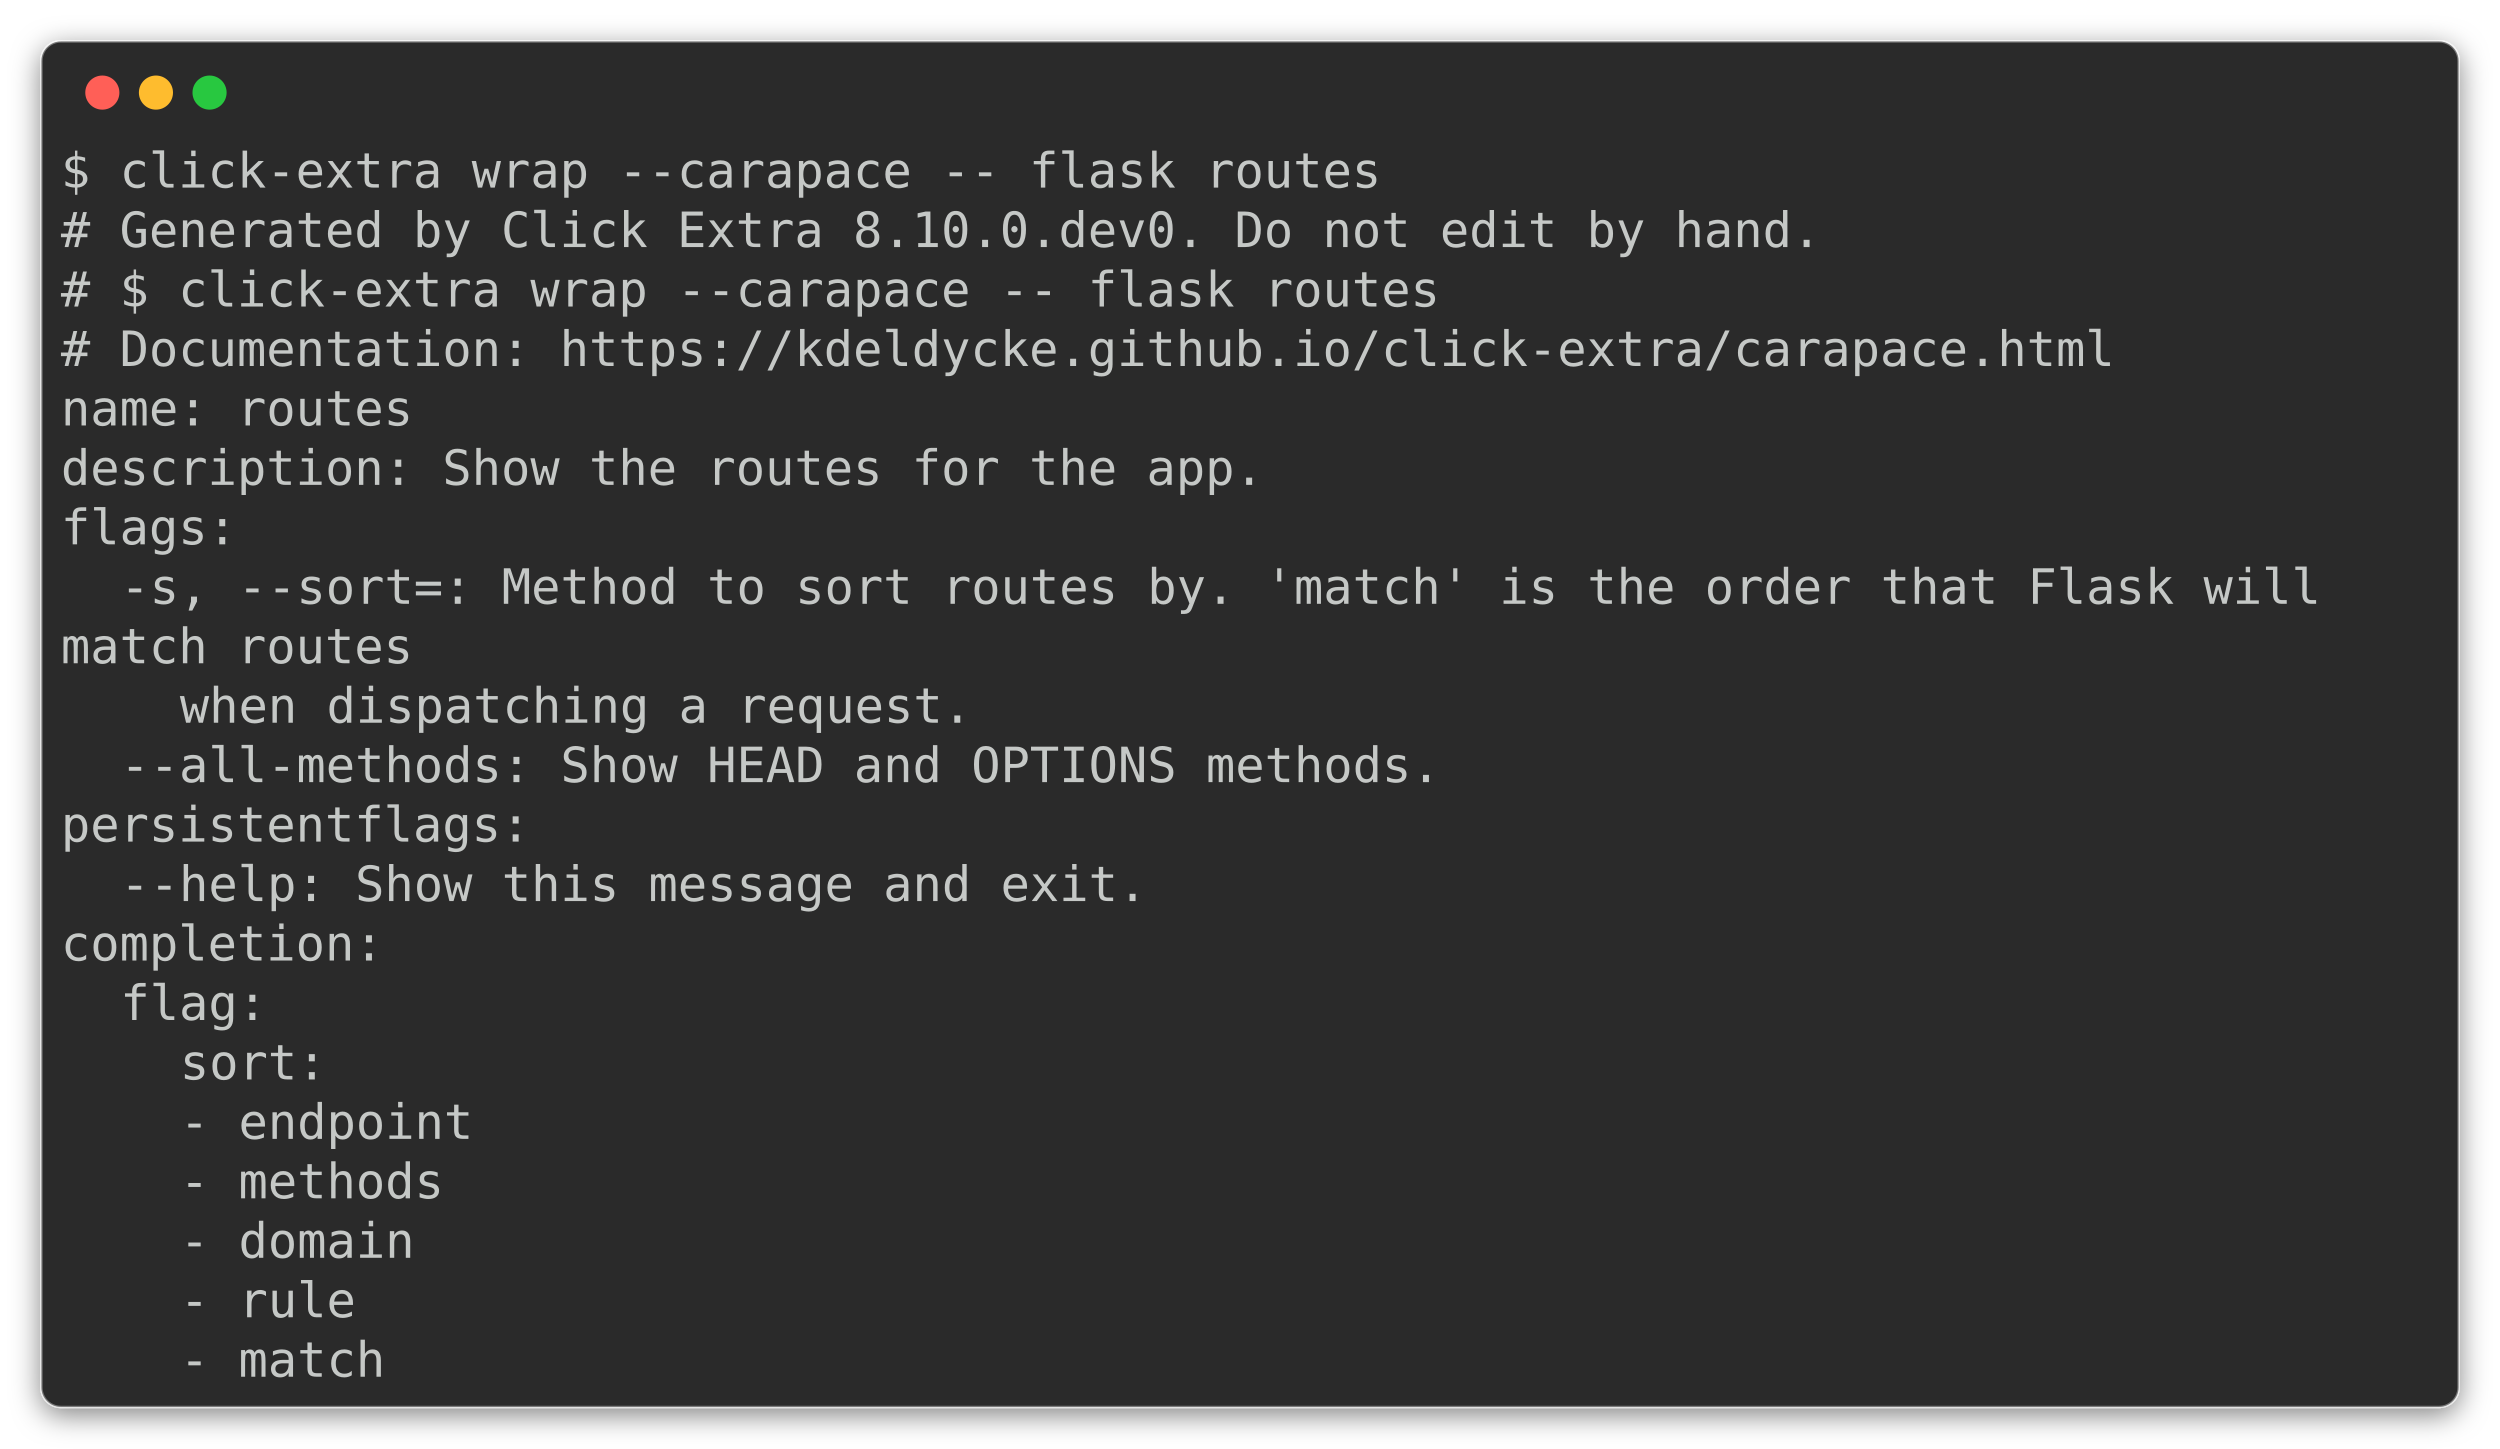
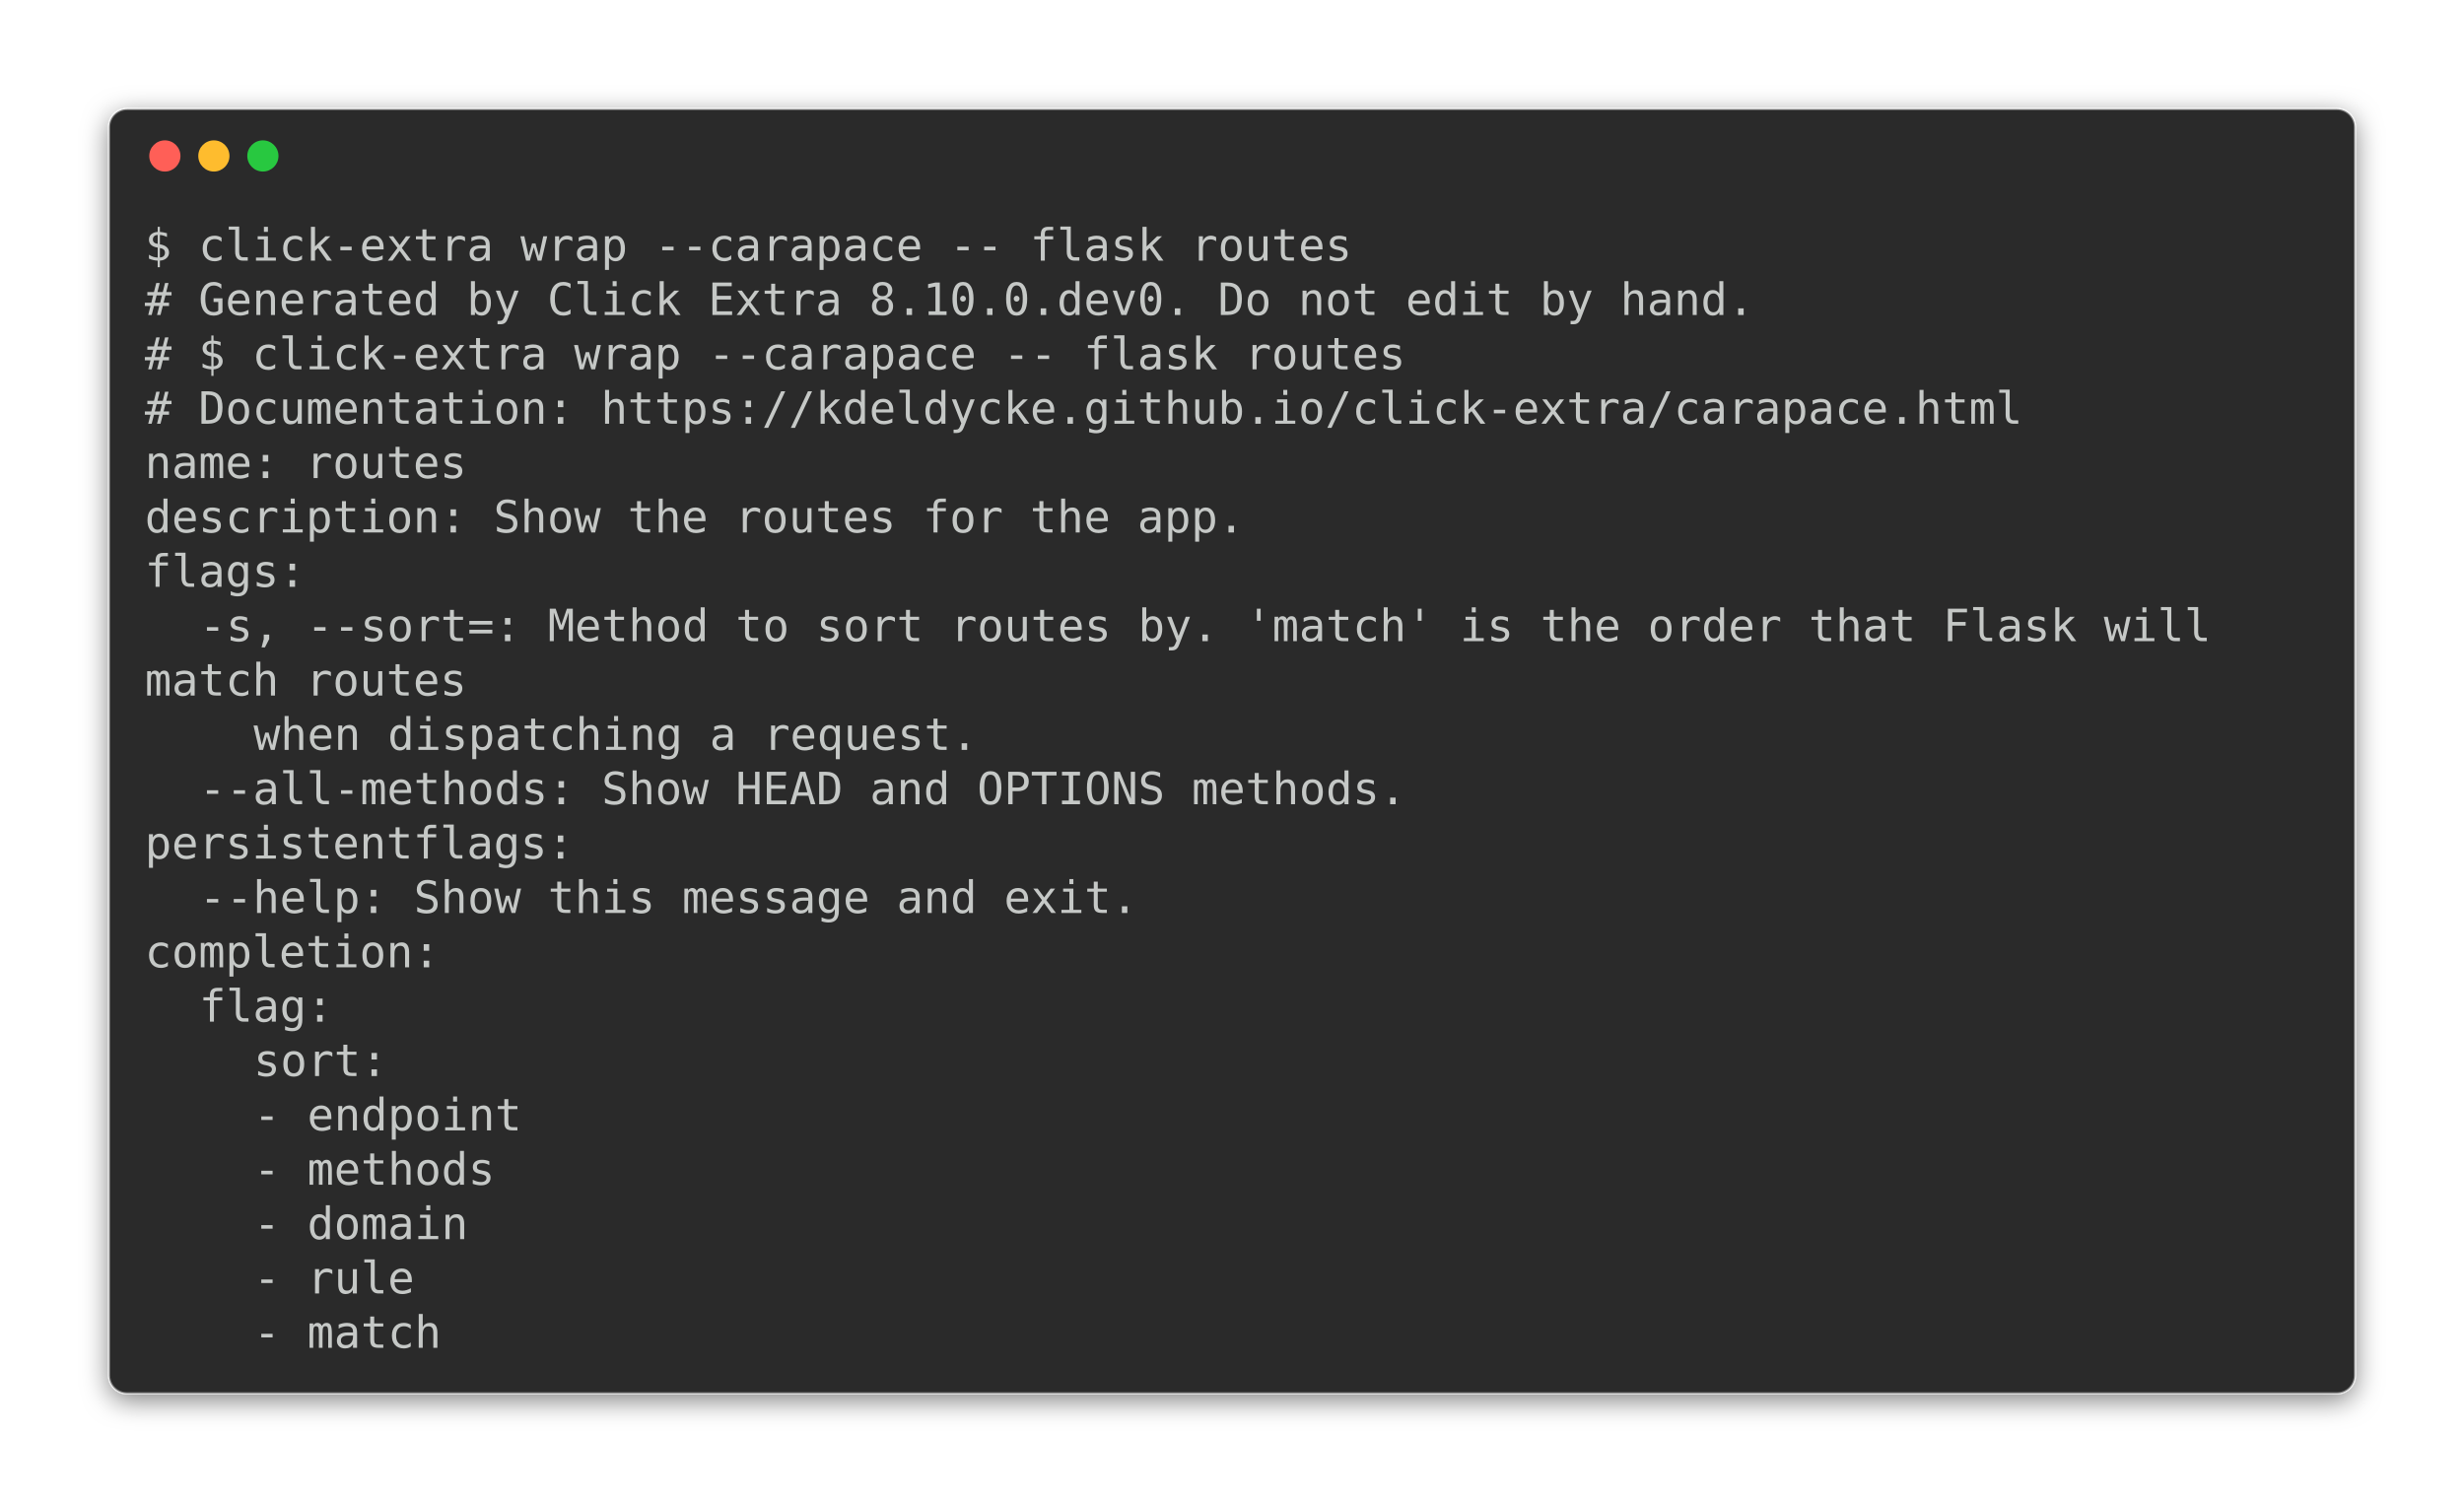
- <svg xmlns="http://www.w3.org/2000/svg" class="rich-terminal" viewBox="0 0 1026 594.4">
+ <svg xmlns="http://www.w3.org/2000/svg" class="rich-terminal" viewBox="0 0 1106 674.4">
  <style>

    @font-face {
        font-family: "Fira Code";
        src: local("FiraCode-Regular"),
                url("https://cdnjs.cloudflare.com/ajax/libs/firacode/6.2.0/woff2/FiraCode-Regular.woff2") format("woff2"),
                url("https://cdnjs.cloudflare.com/ajax/libs/firacode/6.2.0/woff/FiraCode-Regular.woff") format("woff");
        font-style: normal;
        font-weight: 400;
    }
    @font-face {
        font-family: "Fira Code";
        src: local("FiraCode-Bold"),
                url("https://cdnjs.cloudflare.com/ajax/libs/firacode/6.2.0/woff2/FiraCode-Bold.woff2") format("woff2"),
                url("https://cdnjs.cloudflare.com/ajax/libs/firacode/6.2.0/woff/FiraCode-Bold.woff") format("woff");
        font-style: bold;
        font-weight: 700;
    }

    .wrap-carapace-screen-matrix {
        font-family: Fira Code, monospace;
        font-size: 20px;
        line-height: 24.4px;
        font-variant-east-asian: full-width;
    }

    .wrap-carapace-screen-title {
        font-size: 18px;
        font-weight: bold;
        font-family: arial;
    }

    .wrap-carapace-screen-r1 { fill: #c5c8c6 }
    </style>
  <defs>
    <clipPath id="wrap-carapace-screen-clip-terminal">
      <rect x="0" y="0" width="975.0" height="511.4" />
    </clipPath>
    <clipPath id="wrap-carapace-screen-line-0">
      <rect x="0" y="1.5" width="976" height="24.65" />
    </clipPath>
    <clipPath id="wrap-carapace-screen-line-1">
      <rect x="0" y="25.9" width="976" height="24.65" />
    </clipPath>
    <clipPath id="wrap-carapace-screen-line-2">
      <rect x="0" y="50.3" width="976" height="24.65" />
    </clipPath>
    <clipPath id="wrap-carapace-screen-line-3">
      <rect x="0" y="74.7" width="976" height="24.65" />
    </clipPath>
    <clipPath id="wrap-carapace-screen-line-4">
      <rect x="0" y="99.1" width="976" height="24.65" />
    </clipPath>
    <clipPath id="wrap-carapace-screen-line-5">
      <rect x="0" y="123.5" width="976" height="24.65" />
    </clipPath>
    <clipPath id="wrap-carapace-screen-line-6">
      <rect x="0" y="147.9" width="976" height="24.65" />
    </clipPath>
    <clipPath id="wrap-carapace-screen-line-7">
      <rect x="0" y="172.3" width="976" height="24.65" />
    </clipPath>
    <clipPath id="wrap-carapace-screen-line-8">
      <rect x="0" y="196.7" width="976" height="24.65" />
    </clipPath>
    <clipPath id="wrap-carapace-screen-line-9">
      <rect x="0" y="221.1" width="976" height="24.65" />
    </clipPath>
    <clipPath id="wrap-carapace-screen-line-10">
      <rect x="0" y="245.5" width="976" height="24.65" />
    </clipPath>
    <clipPath id="wrap-carapace-screen-line-11">
      <rect x="0" y="269.9" width="976" height="24.65" />
    </clipPath>
    <clipPath id="wrap-carapace-screen-line-12">
      <rect x="0" y="294.3" width="976" height="24.65" />
    </clipPath>
    <clipPath id="wrap-carapace-screen-line-13">
      <rect x="0" y="318.7" width="976" height="24.65" />
    </clipPath>
    <clipPath id="wrap-carapace-screen-line-14">
      <rect x="0" y="343.1" width="976" height="24.65" />
    </clipPath>
    <clipPath id="wrap-carapace-screen-line-15">
      <rect x="0" y="367.5" width="976" height="24.65" />
    </clipPath>
    <clipPath id="wrap-carapace-screen-line-16">
      <rect x="0" y="391.9" width="976" height="24.65" />
    </clipPath>
    <clipPath id="wrap-carapace-screen-line-17">
      <rect x="0" y="416.3" width="976" height="24.65" />
    </clipPath>
    <clipPath id="wrap-carapace-screen-line-18">
      <rect x="0" y="440.7" width="976" height="24.65" />
    </clipPath>
    <clipPath id="wrap-carapace-screen-line-19">
      <rect x="0" y="465.1" width="976" height="24.65" />
    </clipPath>
    <filter id="wrap-carapace-screen-shadow" x="-50%" y="-50%" width="200%" height="200%">
      <feDropShadow dx="0" dy="3" stdDeviation="6" flood-color="rgba(0,0,0,0.5)" />
    </filter>
  </defs>
-   <g transform="translate(16, 16)">
-     <rect fill="#292929" stroke="rgba(255,255,255,0.35)" stroke-width="1" x="1" y="1" width="992" height="560.4" rx="8" filter="url(#wrap-carapace-screen-shadow)" />
+   <g transform="translate(48, 48)">
+     <rect fill="#292929" stroke="rgba(255,255,255,0.35)" stroke-width="1" x="1" y="1" width="1008" height="576.4" rx="8" filter="url(#wrap-carapace-screen-shadow)" />
    <g transform="translate(26,22)">
      <circle cx="0" cy="0" r="7" fill="#ff5f57" />
      <circle cx="22" cy="0" r="7" fill="#febc2e" />
      <circle cx="44" cy="0" r="7" fill="#28c840" />
    </g>
-     <g transform="translate(9, 41)" clip-path="url(#wrap-carapace-screen-clip-terminal)">
+     <g transform="translate(17, 49)" clip-path="url(#wrap-carapace-screen-clip-terminal)">
      <g class="wrap-carapace-screen-matrix">
        <text class="wrap-carapace-screen-r1" x="0" y="20" textLength="549" clip-path="url(#wrap-carapace-screen-line-0)">$ click-extra wrap --carapace -- flask routes</text>
        <text class="wrap-carapace-screen-r1" x="976" y="20" textLength="12.2" clip-path="url(#wrap-carapace-screen-line-0)">
</text>
        <text class="wrap-carapace-screen-r1" x="0" y="44.4" textLength="732" clip-path="url(#wrap-carapace-screen-line-1)"># Generated by Click Extra 8.10.0.dev0. Do not edit by hand.</text>
        <text class="wrap-carapace-screen-r1" x="976" y="44.4" textLength="12.2" clip-path="url(#wrap-carapace-screen-line-1)">
</text>
        <text class="wrap-carapace-screen-r1" x="0" y="68.8" textLength="573.4" clip-path="url(#wrap-carapace-screen-line-2)"># $ click-extra wrap --carapace -- flask routes</text>
        <text class="wrap-carapace-screen-r1" x="976" y="68.8" textLength="12.2" clip-path="url(#wrap-carapace-screen-line-2)">
</text>
        <text class="wrap-carapace-screen-r1" x="0" y="93.2" textLength="854" clip-path="url(#wrap-carapace-screen-line-3)"># Documentation: https://kdeldycke.github.io/click-extra/carapace.html</text>
        <text class="wrap-carapace-screen-r1" x="976" y="93.2" textLength="12.2" clip-path="url(#wrap-carapace-screen-line-3)">
</text>
        <text class="wrap-carapace-screen-r1" x="0" y="117.6" textLength="146.4" clip-path="url(#wrap-carapace-screen-line-4)">name: routes</text>
        <text class="wrap-carapace-screen-r1" x="976" y="117.6" textLength="12.2" clip-path="url(#wrap-carapace-screen-line-4)">
</text>
        <text class="wrap-carapace-screen-r1" x="0" y="142" textLength="500.2" clip-path="url(#wrap-carapace-screen-line-5)">description: Show the routes for the app.</text>
        <text class="wrap-carapace-screen-r1" x="976" y="142" textLength="12.2" clip-path="url(#wrap-carapace-screen-line-5)">
</text>
        <text class="wrap-carapace-screen-r1" x="0" y="166.4" textLength="73.2" clip-path="url(#wrap-carapace-screen-line-6)">flags:</text>
        <text class="wrap-carapace-screen-r1" x="976" y="166.4" textLength="12.2" clip-path="url(#wrap-carapace-screen-line-6)">
</text>
        <text class="wrap-carapace-screen-r1" x="24.4" y="190.8" textLength="915" clip-path="url(#wrap-carapace-screen-line-7)">-s, --sort=: Method to sort routes by. 'match' is the order that Flask will</text>
        <text class="wrap-carapace-screen-r1" x="976" y="190.8" textLength="12.2" clip-path="url(#wrap-carapace-screen-line-7)">
</text>
        <text class="wrap-carapace-screen-r1" x="0" y="215.2" textLength="146.4" clip-path="url(#wrap-carapace-screen-line-8)">match routes</text>
        <text class="wrap-carapace-screen-r1" x="976" y="215.2" textLength="12.2" clip-path="url(#wrap-carapace-screen-line-8)">
</text>
        <text class="wrap-carapace-screen-r1" x="48.8" y="239.6" textLength="329.4" clip-path="url(#wrap-carapace-screen-line-9)">when dispatching a request.</text>
        <text class="wrap-carapace-screen-r1" x="976" y="239.6" textLength="12.2" clip-path="url(#wrap-carapace-screen-line-9)">
</text>
        <text class="wrap-carapace-screen-r1" x="24.4" y="264" textLength="549" clip-path="url(#wrap-carapace-screen-line-10)">--all-methods: Show HEAD and OPTIONS methods.</text>
        <text class="wrap-carapace-screen-r1" x="976" y="264" textLength="12.2" clip-path="url(#wrap-carapace-screen-line-10)">
</text>
        <text class="wrap-carapace-screen-r1" x="0" y="288.4" textLength="195.2" clip-path="url(#wrap-carapace-screen-line-11)">persistentflags:</text>
        <text class="wrap-carapace-screen-r1" x="976" y="288.4" textLength="12.2" clip-path="url(#wrap-carapace-screen-line-11)">
</text>
        <text class="wrap-carapace-screen-r1" x="24.4" y="312.8" textLength="427" clip-path="url(#wrap-carapace-screen-line-12)">--help: Show this message and exit.</text>
        <text class="wrap-carapace-screen-r1" x="976" y="312.8" textLength="12.2" clip-path="url(#wrap-carapace-screen-line-12)">
</text>
        <text class="wrap-carapace-screen-r1" x="0" y="337.2" textLength="134.2" clip-path="url(#wrap-carapace-screen-line-13)">completion:</text>
        <text class="wrap-carapace-screen-r1" x="976" y="337.2" textLength="12.2" clip-path="url(#wrap-carapace-screen-line-13)">
</text>
        <text class="wrap-carapace-screen-r1" x="24.4" y="361.6" textLength="61" clip-path="url(#wrap-carapace-screen-line-14)">flag:</text>
        <text class="wrap-carapace-screen-r1" x="976" y="361.6" textLength="12.2" clip-path="url(#wrap-carapace-screen-line-14)">
</text>
        <text class="wrap-carapace-screen-r1" x="48.8" y="386" textLength="61" clip-path="url(#wrap-carapace-screen-line-15)">sort:</text>
        <text class="wrap-carapace-screen-r1" x="976" y="386" textLength="12.2" clip-path="url(#wrap-carapace-screen-line-15)">
</text>
        <text class="wrap-carapace-screen-r1" x="48.8" y="410.4" textLength="122" clip-path="url(#wrap-carapace-screen-line-16)">- endpoint</text>
        <text class="wrap-carapace-screen-r1" x="976" y="410.4" textLength="12.2" clip-path="url(#wrap-carapace-screen-line-16)">
</text>
        <text class="wrap-carapace-screen-r1" x="48.8" y="434.8" textLength="109.8" clip-path="url(#wrap-carapace-screen-line-17)">- methods</text>
        <text class="wrap-carapace-screen-r1" x="976" y="434.8" textLength="12.2" clip-path="url(#wrap-carapace-screen-line-17)">
</text>
        <text class="wrap-carapace-screen-r1" x="48.8" y="459.2" textLength="97.6" clip-path="url(#wrap-carapace-screen-line-18)">- domain</text>
        <text class="wrap-carapace-screen-r1" x="976" y="459.2" textLength="12.2" clip-path="url(#wrap-carapace-screen-line-18)">
</text>
        <text class="wrap-carapace-screen-r1" x="48.8" y="483.6" textLength="73.2" clip-path="url(#wrap-carapace-screen-line-19)">- rule</text>
        <text class="wrap-carapace-screen-r1" x="976" y="483.6" textLength="12.2" clip-path="url(#wrap-carapace-screen-line-19)">
</text>
        <text class="wrap-carapace-screen-r1" x="48.8" y="508" textLength="85.4" clip-path="url(#wrap-carapace-screen-line-20)">- match</text>
        <text class="wrap-carapace-screen-r1" x="976" y="508" textLength="12.2" clip-path="url(#wrap-carapace-screen-line-20)">
</text>
      </g>
    </g>
  </g>
</svg>
